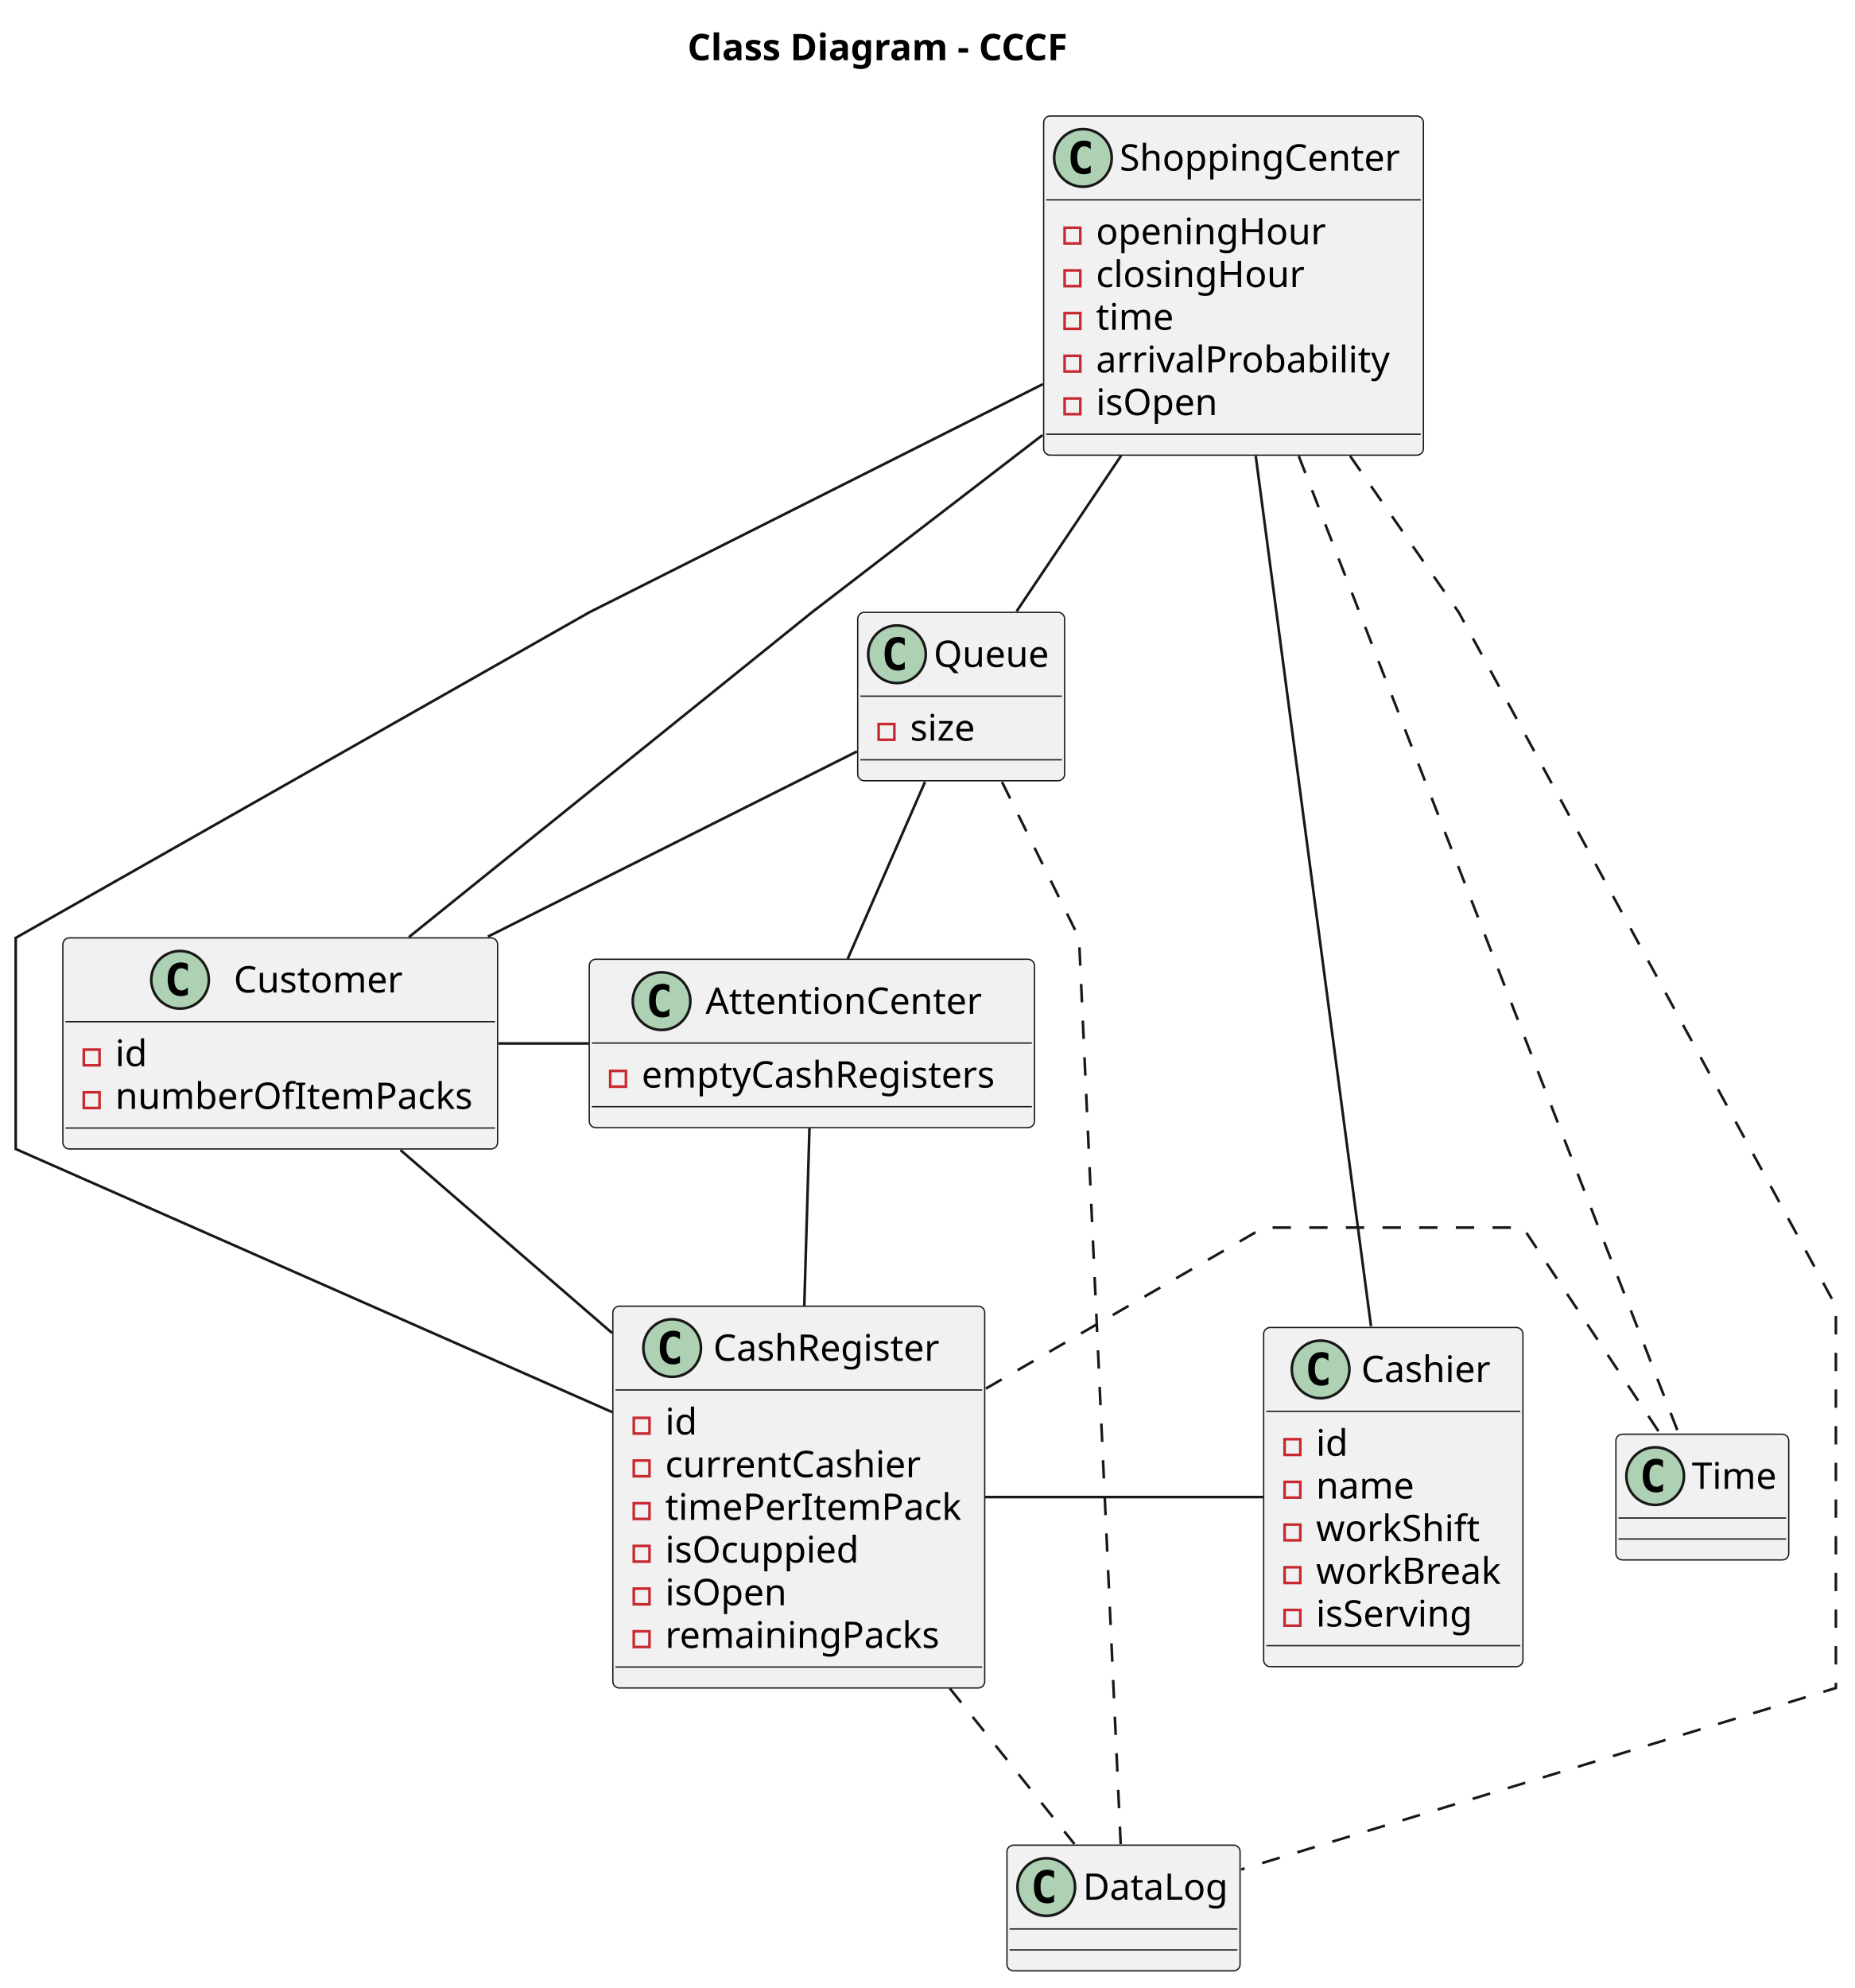
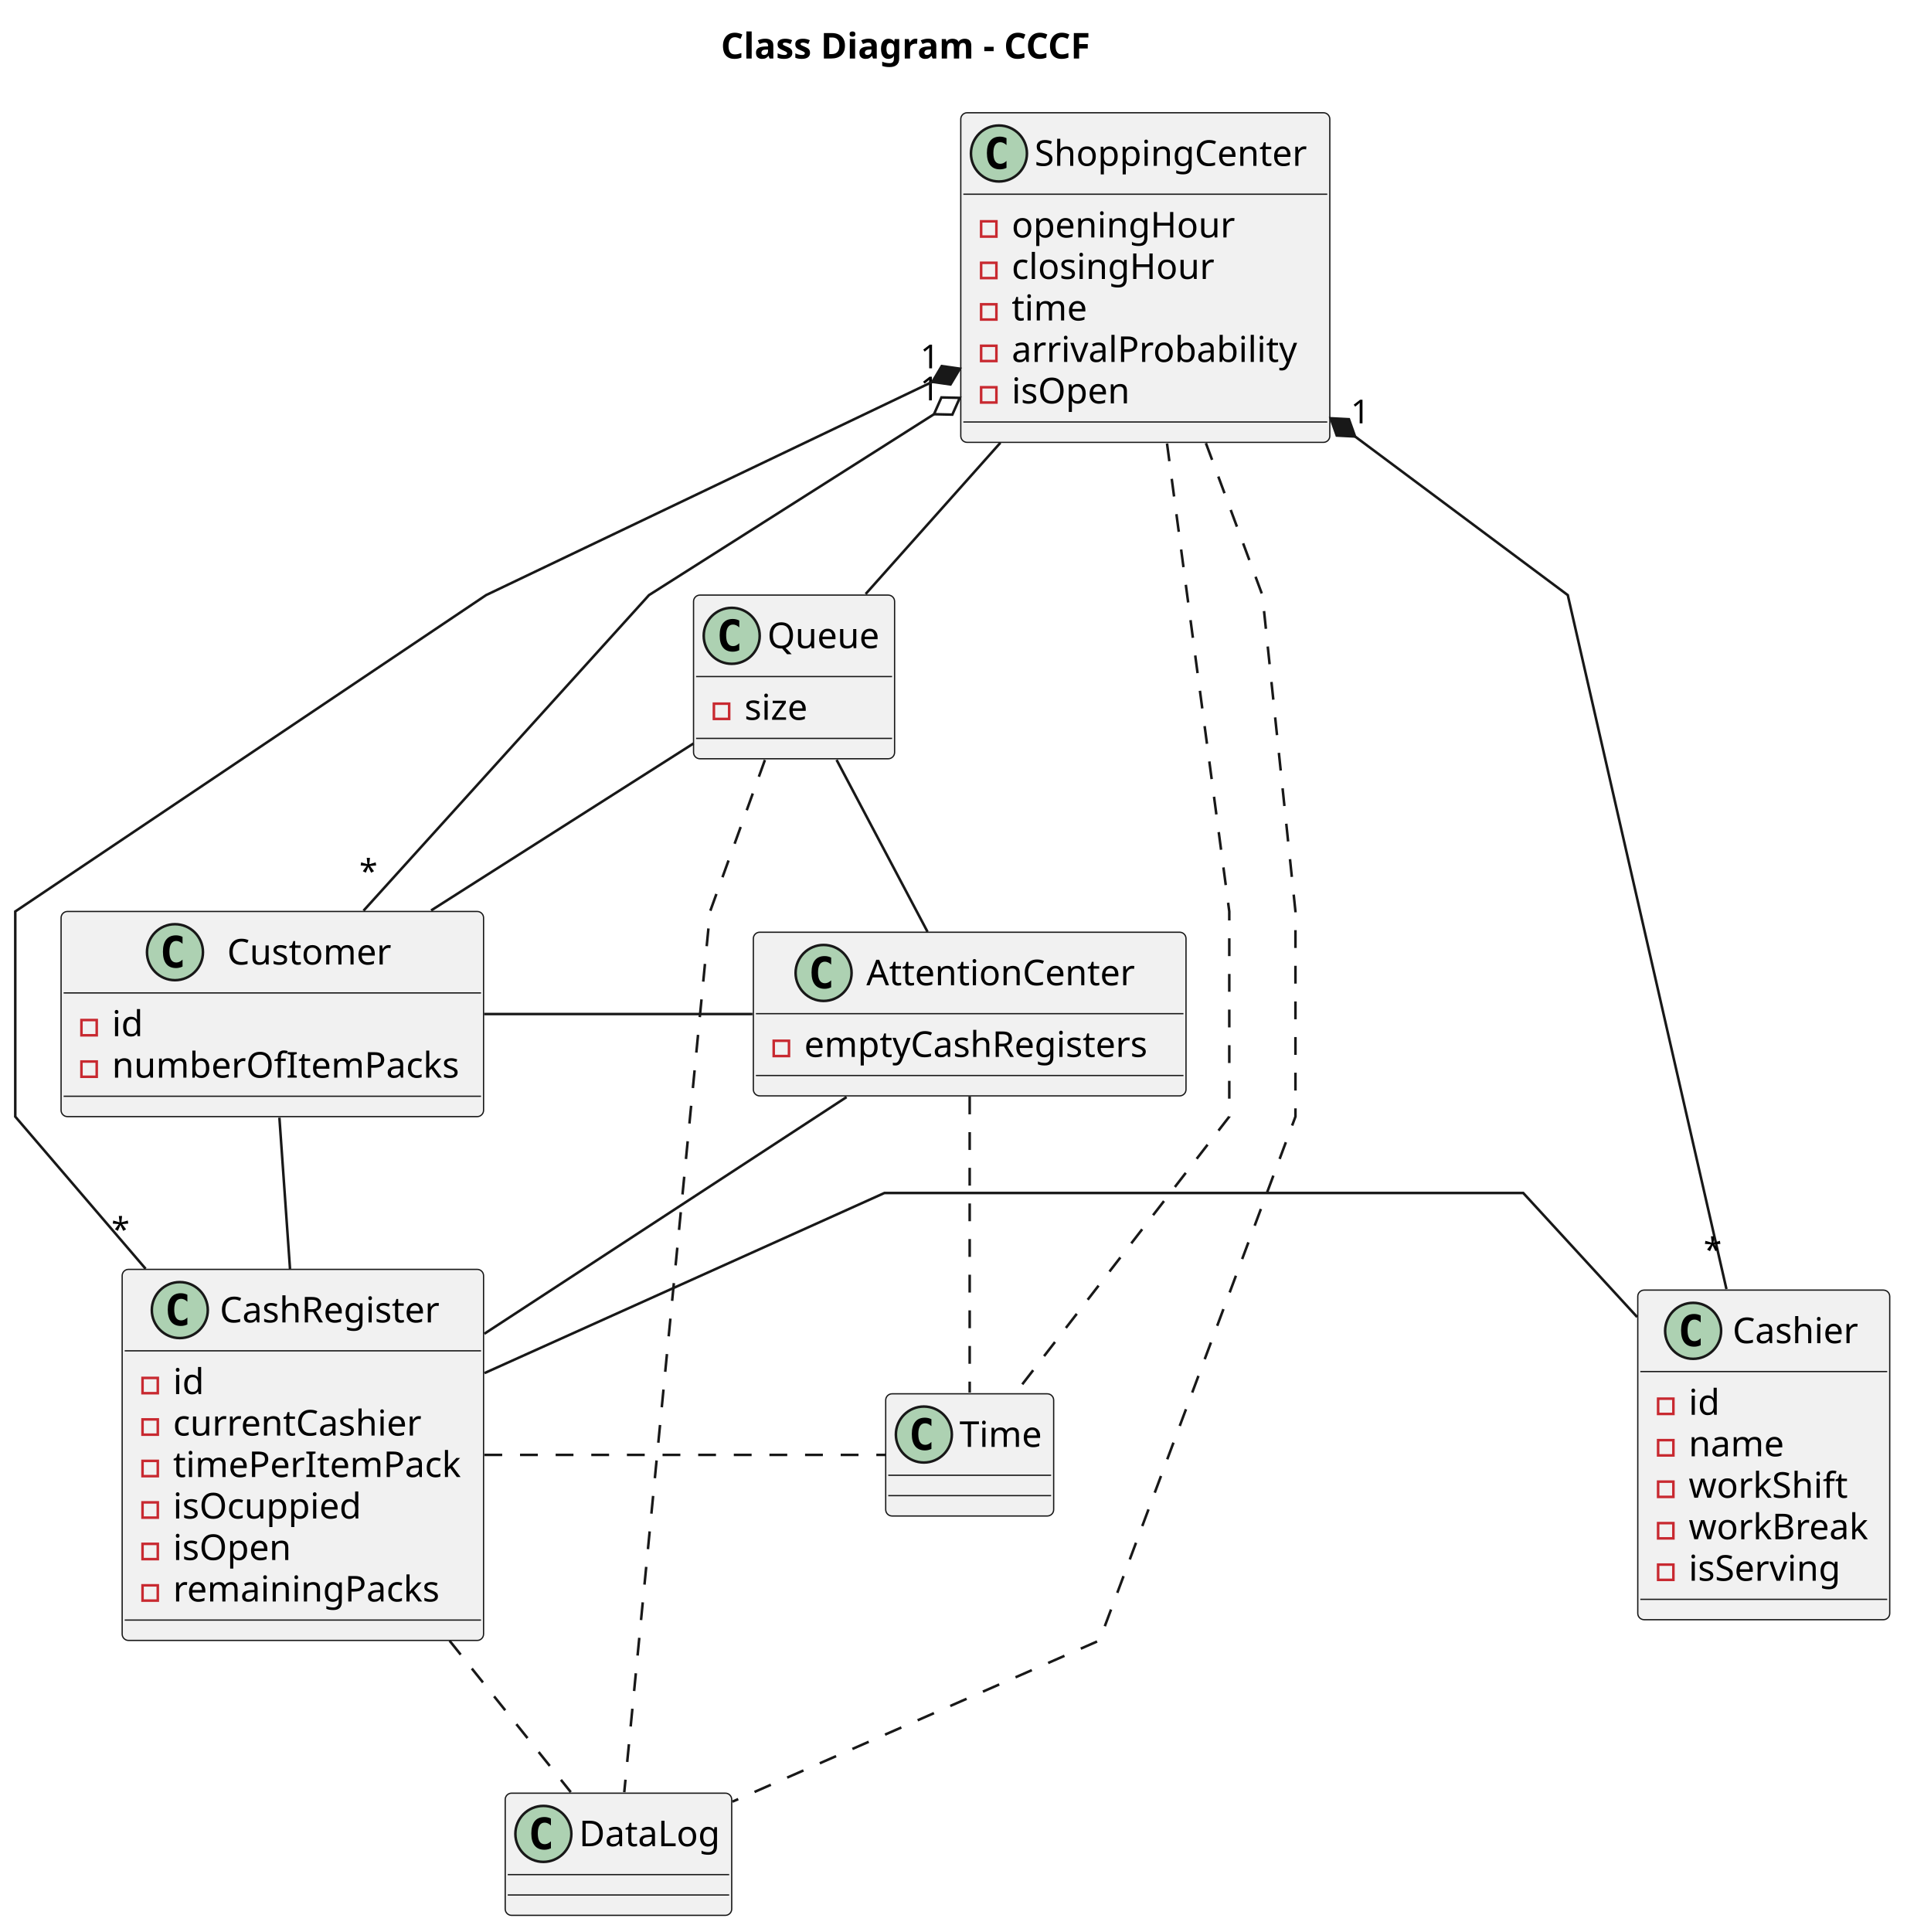
- <svg xmlns="http://www.w3.org/2000/svg" contentStyleType="text/css" height="759px" preserveAspectRatio="none" style="width:708px;height:759px;background:#FFFFFF;" version="1.1" viewBox="0 0 708 759" width="708px" zoomAndPan="magnify">
+ <svg xmlns="http://www.w3.org/2000/svg" contentStyleType="text/css" height="759px" preserveAspectRatio="none" style="width:749px;height:759px;background:#FFFFFF;" version="1.1" viewBox="0 0 749 759" width="749px" zoomAndPan="magnify">
  <defs />
  <g>
-     <text fill="#000000" font-family="sans-serif" font-size="14" font-weight="bold" lengthAdjust="spacing" textLength="169" x="262.5" y="22.995">Class Diagram - CCCF</text>
+     <text fill="#000000" font-family="sans-serif" font-size="14" font-weight="bold" lengthAdjust="spacing" textLength="169" x="283.25" y="22.995">Class Diagram - CCCF</text>
    <g id="elem_Time">
-       <rect codeLine="5" fill="#F1F1F1" height="48" id="Time" rx="2.5" ry="2.5" style="stroke:#181818;stroke-width:0.5;" width="66" x="617" y="547.567" />
-       <ellipse cx="632" cy="563.567" fill="#ADD1B2" rx="11" ry="11" style="stroke:#181818;stroke-width:1.0;" />
-       <path d="M634.969,569.207 Q634.391,569.504 633.75,569.645 Q633.109,569.801 632.406,569.801 Q629.906,569.801 628.578,568.161 Q627.266,566.504 627.266,563.379 Q627.266,560.254 628.578,558.598 Q629.906,556.942 632.406,556.942 Q633.109,556.942 633.75,557.098 Q634.406,557.254 634.969,557.551 L634.969,560.27 Q634.344,559.692 633.75,559.426 Q633.156,559.145 632.531,559.145 Q631.188,559.145 630.5,560.223 Q629.812,561.286 629.812,563.379 Q629.812,565.473 630.5,566.551 Q631.188,567.614 632.531,567.614 Q633.156,567.614 633.75,567.348 Q634.344,567.067 634.969,566.489 L634.969,569.207 Z " fill="#000000" />
-       <text fill="#000000" font-family="sans-serif" font-size="14" lengthAdjust="spacing" textLength="34" x="646" y="568.414">Time</text>
-       <line style="stroke:#181818;stroke-width:0.5;" x1="618" x2="682" y1="579.567" y2="579.567" />
-       <line style="stroke:#181818;stroke-width:0.5;" x1="618" x2="682" y1="587.567" y2="587.567" />
+       <rect codeLine="5" fill="#F1F1F1" height="48" id="Time" rx="2.5" ry="2.5" style="stroke:#181818;stroke-width:0.5;" width="66" x="348" y="547.567" />
+       <ellipse cx="363" cy="563.567" fill="#ADD1B2" rx="11" ry="11" style="stroke:#181818;stroke-width:1.0;" />
+       <path d="M365.969,569.207 Q365.391,569.504 364.75,569.645 Q364.109,569.801 363.406,569.801 Q360.906,569.801 359.578,568.161 Q358.266,566.504 358.266,563.379 Q358.266,560.254 359.578,558.598 Q360.906,556.942 363.406,556.942 Q364.109,556.942 364.75,557.098 Q365.406,557.254 365.969,557.551 L365.969,560.27 Q365.344,559.692 364.75,559.426 Q364.156,559.145 363.531,559.145 Q362.188,559.145 361.5,560.223 Q360.812,561.286 360.812,563.379 Q360.812,565.473 361.5,566.551 Q362.188,567.614 363.531,567.614 Q364.156,567.614 364.75,567.348 Q365.344,567.067 365.969,566.489 L365.969,569.207 Z " fill="#000000" />
+       <text fill="#000000" font-family="sans-serif" font-size="14" lengthAdjust="spacing" textLength="34" x="377" y="568.414">Time</text>
+       <line style="stroke:#181818;stroke-width:0.5;" x1="349" x2="413" y1="579.567" y2="579.567" />
+       <line style="stroke:#181818;stroke-width:0.5;" x1="349" x2="413" y1="587.567" y2="587.567" />
    </g>
    <g id="elem_ShoppingCenter">
-       <rect codeLine="9" fill="#F1F1F1" height="129.484" id="ShoppingCenter" rx="2.5" ry="2.5" style="stroke:#181818;stroke-width:0.5;" width="145" x="398.5" y="44.297" />
-       <ellipse cx="413.5" cy="60.297" fill="#ADD1B2" rx="11" ry="11" style="stroke:#181818;stroke-width:1.0;" />
-       <path d="M416.469,65.938 Q415.891,66.234 415.25,66.375 Q414.609,66.531 413.906,66.531 Q411.406,66.531 410.078,64.891 Q408.766,63.234 408.766,60.109 Q408.766,56.984 410.078,55.328 Q411.406,53.672 413.906,53.672 Q414.609,53.672 415.25,53.828 Q415.906,53.984 416.469,54.281 L416.469,57 Q415.844,56.422 415.25,56.156 Q414.656,55.875 414.031,55.875 Q412.688,55.875 412,56.953 Q411.312,58.016 411.312,60.109 Q411.312,62.203 412,63.281 Q412.688,64.344 414.031,64.344 Q414.656,64.344 415.25,64.078 Q415.844,63.797 416.469,63.219 L416.469,65.938 Z " fill="#000000" />
-       <text fill="#000000" font-family="sans-serif" font-size="14" lengthAdjust="spacing" textLength="113" x="427.5" y="65.144">ShoppingCenter</text>
-       <line style="stroke:#181818;stroke-width:0.5;" x1="399.5" x2="542.5" y1="76.297" y2="76.297" />
-       <rect fill="none" height="6" style="stroke:#C82930;stroke-width:1.0;" width="6" x="406.5" y="86.945" />
-       <text fill="#000000" font-family="sans-serif" font-size="14" lengthAdjust="spacing" textLength="90" x="418.5" y="93.292">openingHour</text>
-       <rect fill="none" height="6" style="stroke:#C82930;stroke-width:1.0;" width="6" x="406.5" y="103.242" />
-       <text fill="#000000" font-family="sans-serif" font-size="14" lengthAdjust="spacing" textLength="82" x="418.5" y="109.589">closingHour</text>
-       <rect fill="none" height="6" style="stroke:#C82930;stroke-width:1.0;" width="6" x="406.5" y="119.539" />
-       <text fill="#000000" font-family="sans-serif" font-size="14" lengthAdjust="spacing" textLength="30" x="418.5" y="125.886">time</text>
-       <rect fill="none" height="6" style="stroke:#C82930;stroke-width:1.0;" width="6" x="406.5" y="135.836" />
-       <text fill="#000000" font-family="sans-serif" font-size="14" lengthAdjust="spacing" textLength="109" x="418.5" y="142.183">arrivalProbability</text>
-       <rect fill="none" height="6" style="stroke:#C82930;stroke-width:1.0;" width="6" x="406.5" y="152.133" />
-       <text fill="#000000" font-family="sans-serif" font-size="14" lengthAdjust="spacing" textLength="49" x="418.5" y="158.48">isOpen</text>
-       <line style="stroke:#181818;stroke-width:0.5;" x1="399.5" x2="542.5" y1="165.781" y2="165.781" />
+       <rect codeLine="9" fill="#F1F1F1" height="129.484" id="ShoppingCenter" rx="2.5" ry="2.5" style="stroke:#181818;stroke-width:0.5;" width="145" x="377.5" y="44.297" />
+       <ellipse cx="392.5" cy="60.297" fill="#ADD1B2" rx="11" ry="11" style="stroke:#181818;stroke-width:1.0;" />
+       <path d="M395.469,65.938 Q394.891,66.234 394.25,66.375 Q393.609,66.531 392.906,66.531 Q390.406,66.531 389.078,64.891 Q387.766,63.234 387.766,60.109 Q387.766,56.984 389.078,55.328 Q390.406,53.672 392.906,53.672 Q393.609,53.672 394.25,53.828 Q394.906,53.984 395.469,54.281 L395.469,57 Q394.844,56.422 394.25,56.156 Q393.656,55.875 393.031,55.875 Q391.688,55.875 391,56.953 Q390.312,58.016 390.312,60.109 Q390.312,62.203 391,63.281 Q391.688,64.344 393.031,64.344 Q393.656,64.344 394.25,64.078 Q394.844,63.797 395.469,63.219 L395.469,65.938 Z " fill="#000000" />
+       <text fill="#000000" font-family="sans-serif" font-size="14" lengthAdjust="spacing" textLength="113" x="406.5" y="65.144">ShoppingCenter</text>
+       <line style="stroke:#181818;stroke-width:0.5;" x1="378.5" x2="521.5" y1="76.297" y2="76.297" />
+       <rect fill="none" height="6" style="stroke:#C82930;stroke-width:1.0;" width="6" x="385.5" y="86.945" />
+       <text fill="#000000" font-family="sans-serif" font-size="14" lengthAdjust="spacing" textLength="90" x="397.5" y="93.292">openingHour</text>
+       <rect fill="none" height="6" style="stroke:#C82930;stroke-width:1.0;" width="6" x="385.5" y="103.242" />
+       <text fill="#000000" font-family="sans-serif" font-size="14" lengthAdjust="spacing" textLength="82" x="397.5" y="109.589">closingHour</text>
+       <rect fill="none" height="6" style="stroke:#C82930;stroke-width:1.0;" width="6" x="385.5" y="119.539" />
+       <text fill="#000000" font-family="sans-serif" font-size="14" lengthAdjust="spacing" textLength="30" x="397.5" y="125.886">time</text>
+       <rect fill="none" height="6" style="stroke:#C82930;stroke-width:1.0;" width="6" x="385.5" y="135.836" />
+       <text fill="#000000" font-family="sans-serif" font-size="14" lengthAdjust="spacing" textLength="109" x="397.5" y="142.183">arrivalProbability</text>
+       <rect fill="none" height="6" style="stroke:#C82930;stroke-width:1.0;" width="6" x="385.5" y="152.133" />
+       <text fill="#000000" font-family="sans-serif" font-size="14" lengthAdjust="spacing" textLength="49" x="397.5" y="158.48">isOpen</text>
+       <line style="stroke:#181818;stroke-width:0.5;" x1="378.5" x2="521.5" y1="165.781" y2="165.781" />
    </g>
    <g id="elem_AttentionCenter">
-       <rect codeLine="17" fill="#F1F1F1" height="64.297" id="AttentionCenter" rx="2.5" ry="2.5" style="stroke:#181818;stroke-width:0.5;" width="170" x="225" y="366.227" />
-       <ellipse cx="252.6" cy="382.227" fill="#ADD1B2" rx="11" ry="11" style="stroke:#181818;stroke-width:1.0;" />
-       <path d="M255.569,387.868 Q254.991,388.164 254.35,388.305 Q253.709,388.461 253.006,388.461 Q250.506,388.461 249.178,386.821 Q247.866,385.164 247.866,382.039 Q247.866,378.914 249.178,377.258 Q250.506,375.602 253.006,375.602 Q253.709,375.602 254.35,375.758 Q255.006,375.914 255.569,376.211 L255.569,378.93 Q254.944,378.352 254.35,378.086 Q253.756,377.805 253.131,377.805 Q251.787,377.805 251.1,378.883 Q250.412,379.946 250.412,382.039 Q250.412,384.133 251.1,385.211 Q251.787,386.274 253.131,386.274 Q253.756,386.274 254.35,386.008 Q254.944,385.727 255.569,385.149 L255.569,387.868 Z " fill="#000000" />
-       <text fill="#000000" font-family="sans-serif" font-size="14" lengthAdjust="spacing" textLength="110" x="269.4" y="387.074">AttentionCenter</text>
-       <line style="stroke:#181818;stroke-width:0.5;" x1="226" x2="394" y1="398.227" y2="398.227" />
-       <rect fill="none" height="6" style="stroke:#C82930;stroke-width:1.0;" width="6" x="233" y="408.875" />
-       <text fill="#000000" font-family="sans-serif" font-size="14" lengthAdjust="spacing" textLength="144" x="245" y="415.222">emptyCashRegisters</text>
-       <line style="stroke:#181818;stroke-width:0.5;" x1="226" x2="394" y1="422.524" y2="422.524" />
+       <rect codeLine="17" fill="#F1F1F1" height="64.297" id="AttentionCenter" rx="2.5" ry="2.5" style="stroke:#181818;stroke-width:0.5;" width="170" x="296" y="366.227" />
+       <ellipse cx="323.6" cy="382.227" fill="#ADD1B2" rx="11" ry="11" style="stroke:#181818;stroke-width:1.0;" />
+       <path d="M326.569,387.868 Q325.991,388.164 325.35,388.305 Q324.709,388.461 324.006,388.461 Q321.506,388.461 320.178,386.821 Q318.866,385.164 318.866,382.039 Q318.866,378.914 320.178,377.258 Q321.506,375.602 324.006,375.602 Q324.709,375.602 325.35,375.758 Q326.006,375.914 326.569,376.211 L326.569,378.93 Q325.944,378.352 325.35,378.086 Q324.756,377.805 324.131,377.805 Q322.788,377.805 322.1,378.883 Q321.413,379.946 321.413,382.039 Q321.413,384.133 322.1,385.211 Q322.788,386.274 324.131,386.274 Q324.756,386.274 325.35,386.008 Q325.944,385.727 326.569,385.149 L326.569,387.868 Z " fill="#000000" />
+       <text fill="#000000" font-family="sans-serif" font-size="14" lengthAdjust="spacing" textLength="110" x="340.4" y="387.074">AttentionCenter</text>
+       <line style="stroke:#181818;stroke-width:0.5;" x1="297" x2="465" y1="398.227" y2="398.227" />
+       <rect fill="none" height="6" style="stroke:#C82930;stroke-width:1.0;" width="6" x="304" y="408.875" />
+       <text fill="#000000" font-family="sans-serif" font-size="14" lengthAdjust="spacing" textLength="144" x="316" y="415.222">emptyCashRegisters</text>
+       <line style="stroke:#181818;stroke-width:0.5;" x1="297" x2="465" y1="422.524" y2="422.524" />
    </g>
    <g id="elem_CashRegister">
-       <rect codeLine="21" fill="#F1F1F1" height="145.781" id="CashRegister" rx="2.5" ry="2.5" style="stroke:#181818;stroke-width:0.5;" width="142" x="234" y="498.677" />
-       <ellipse cx="256.65" cy="514.677" fill="#ADD1B2" rx="11" ry="11" style="stroke:#181818;stroke-width:1.0;" />
-       <path d="M259.619,520.317 Q259.041,520.614 258.4,520.755 Q257.759,520.911 257.056,520.911 Q254.556,520.911 253.228,519.271 Q251.916,517.614 251.916,514.489 Q251.916,511.364 253.228,509.708 Q254.556,508.052 257.056,508.052 Q257.759,508.052 258.4,508.208 Q259.056,508.364 259.619,508.661 L259.619,511.38 Q258.994,510.802 258.4,510.536 Q257.806,510.255 257.181,510.255 Q255.838,510.255 255.15,511.333 Q254.463,512.396 254.463,514.489 Q254.463,516.583 255.15,517.661 Q255.838,518.724 257.181,518.724 Q257.806,518.724 258.4,518.458 Q258.994,518.177 259.619,517.599 L259.619,520.317 Z " fill="#000000" />
-       <text fill="#000000" font-family="sans-serif" font-size="14" lengthAdjust="spacing" textLength="93" x="272.35" y="519.524">CashRegister</text>
-       <line style="stroke:#181818;stroke-width:0.5;" x1="235" x2="375" y1="530.677" y2="530.677" />
-       <rect fill="none" height="6" style="stroke:#C82930;stroke-width:1.0;" width="6" x="242" y="541.325" />
-       <text fill="#000000" font-family="sans-serif" font-size="14" lengthAdjust="spacing" textLength="12" x="254" y="547.672">id</text>
-       <rect fill="none" height="6" style="stroke:#C82930;stroke-width:1.0;" width="6" x="242" y="557.622" />
-       <text fill="#000000" font-family="sans-serif" font-size="14" lengthAdjust="spacing" textLength="102" x="254" y="563.969">currentCashier</text>
-       <rect fill="none" height="6" style="stroke:#C82930;stroke-width:1.0;" width="6" x="242" y="573.919" />
-       <text fill="#000000" font-family="sans-serif" font-size="14" lengthAdjust="spacing" textLength="116" x="254" y="580.266">timePerItemPack</text>
-       <rect fill="none" height="6" style="stroke:#C82930;stroke-width:1.0;" width="6" x="242" y="590.216" />
-       <text fill="#000000" font-family="sans-serif" font-size="14" lengthAdjust="spacing" textLength="78" x="254" y="596.563">isOcuppied</text>
-       <rect fill="none" height="6" style="stroke:#C82930;stroke-width:1.0;" width="6" x="242" y="606.513" />
-       <text fill="#000000" font-family="sans-serif" font-size="14" lengthAdjust="spacing" textLength="49" x="254" y="612.86">isOpen</text>
-       <rect fill="none" height="6" style="stroke:#C82930;stroke-width:1.0;" width="6" x="242" y="622.81" />
-       <text fill="#000000" font-family="sans-serif" font-size="14" lengthAdjust="spacing" textLength="109" x="254" y="629.156">remainingPacks</text>
-       <line style="stroke:#181818;stroke-width:0.5;" x1="235" x2="375" y1="636.458" y2="636.458" />
+       <rect codeLine="21" fill="#F1F1F1" height="145.781" id="CashRegister" rx="2.5" ry="2.5" style="stroke:#181818;stroke-width:0.5;" width="142" x="48" y="498.677" />
+       <ellipse cx="70.65" cy="514.677" fill="#ADD1B2" rx="11" ry="11" style="stroke:#181818;stroke-width:1.0;" />
+       <path d="M73.619,520.317 Q73.041,520.614 72.4,520.755 Q71.759,520.911 71.056,520.911 Q68.556,520.911 67.228,519.271 Q65.916,517.614 65.916,514.489 Q65.916,511.364 67.228,509.708 Q68.556,508.052 71.056,508.052 Q71.759,508.052 72.4,508.208 Q73.056,508.364 73.619,508.661 L73.619,511.38 Q72.994,510.802 72.4,510.536 Q71.806,510.255 71.181,510.255 Q69.838,510.255 69.15,511.333 Q68.463,512.396 68.463,514.489 Q68.463,516.583 69.15,517.661 Q69.838,518.724 71.181,518.724 Q71.806,518.724 72.4,518.458 Q72.994,518.177 73.619,517.599 L73.619,520.317 Z " fill="#000000" />
+       <text fill="#000000" font-family="sans-serif" font-size="14" lengthAdjust="spacing" textLength="93" x="86.35" y="519.524">CashRegister</text>
+       <line style="stroke:#181818;stroke-width:0.5;" x1="49" x2="189" y1="530.677" y2="530.677" />
+       <rect fill="none" height="6" style="stroke:#C82930;stroke-width:1.0;" width="6" x="56" y="541.325" />
+       <text fill="#000000" font-family="sans-serif" font-size="14" lengthAdjust="spacing" textLength="12" x="68" y="547.672">id</text>
+       <rect fill="none" height="6" style="stroke:#C82930;stroke-width:1.0;" width="6" x="56" y="557.622" />
+       <text fill="#000000" font-family="sans-serif" font-size="14" lengthAdjust="spacing" textLength="102" x="68" y="563.969">currentCashier</text>
+       <rect fill="none" height="6" style="stroke:#C82930;stroke-width:1.0;" width="6" x="56" y="573.919" />
+       <text fill="#000000" font-family="sans-serif" font-size="14" lengthAdjust="spacing" textLength="116" x="68" y="580.266">timePerItemPack</text>
+       <rect fill="none" height="6" style="stroke:#C82930;stroke-width:1.0;" width="6" x="56" y="590.216" />
+       <text fill="#000000" font-family="sans-serif" font-size="14" lengthAdjust="spacing" textLength="78" x="68" y="596.563">isOcuppied</text>
+       <rect fill="none" height="6" style="stroke:#C82930;stroke-width:1.0;" width="6" x="56" y="606.513" />
+       <text fill="#000000" font-family="sans-serif" font-size="14" lengthAdjust="spacing" textLength="49" x="68" y="612.86">isOpen</text>
+       <rect fill="none" height="6" style="stroke:#C82930;stroke-width:1.0;" width="6" x="56" y="622.81" />
+       <text fill="#000000" font-family="sans-serif" font-size="14" lengthAdjust="spacing" textLength="109" x="68" y="629.156">remainingPacks</text>
+       <line style="stroke:#181818;stroke-width:0.5;" x1="49" x2="189" y1="636.458" y2="636.458" />
    </g>
    <g id="elem_Customer">
      <rect codeLine="30" fill="#F1F1F1" height="80.594" id="Customer" rx="2.5" ry="2.5" style="stroke:#181818;stroke-width:0.5;" width="166" x="24" y="358.077" />
      <ellipse cx="68.75" cy="374.077" fill="#ADD1B2" rx="11" ry="11" style="stroke:#181818;stroke-width:1.0;" />
      <path d="M71.719,379.717 Q71.141,380.014 70.5,380.155 Q69.859,380.311 69.156,380.311 Q66.656,380.311 65.328,378.671 Q64.016,377.014 64.016,373.889 Q64.016,370.764 65.328,369.108 Q66.656,367.452 69.156,367.452 Q69.859,367.452 70.5,367.608 Q71.156,367.764 71.719,368.061 L71.719,370.78 Q71.094,370.202 70.5,369.936 Q69.906,369.655 69.281,369.655 Q67.938,369.655 67.25,370.733 Q66.562,371.796 66.562,373.889 Q66.562,375.983 67.25,377.061 Q67.938,378.124 69.281,378.124 Q69.906,378.124 70.5,377.858 Q71.094,377.577 71.719,376.999 L71.719,379.717 Z " fill="#000000" />
      <text fill="#000000" font-family="sans-serif" font-size="14" lengthAdjust="spacing" textLength="68" x="89.25" y="378.924">Customer</text>
      <line style="stroke:#181818;stroke-width:0.5;" x1="25" x2="189" y1="390.077" y2="390.077" />
      <rect fill="none" height="6" style="stroke:#C82930;stroke-width:1.0;" width="6" x="32" y="400.725" />
      <text fill="#000000" font-family="sans-serif" font-size="14" lengthAdjust="spacing" textLength="12" x="44" y="407.072">id</text>
      <rect fill="none" height="6" style="stroke:#C82930;stroke-width:1.0;" width="6" x="32" y="417.022" />
      <text fill="#000000" font-family="sans-serif" font-size="14" lengthAdjust="spacing" textLength="140" x="44" y="423.369">numberOfItemPacks</text>
      <line style="stroke:#181818;stroke-width:0.5;" x1="25" x2="189" y1="430.671" y2="430.671" />
    </g>
    <g id="elem_Queue">
-       <rect codeLine="35" fill="#F1F1F1" height="64.297" id="Queue" rx="2.5" ry="2.5" style="stroke:#181818;stroke-width:0.5;" width="79" x="327.5" y="233.787" />
-       <ellipse cx="342.5" cy="249.787" fill="#ADD1B2" rx="11" ry="11" style="stroke:#181818;stroke-width:1.0;" />
-       <path d="M345.469,255.428 Q344.891,255.724 344.25,255.865 Q343.609,256.021 342.906,256.021 Q340.406,256.021 339.078,254.381 Q337.766,252.724 337.766,249.599 Q337.766,246.474 339.078,244.818 Q340.406,243.162 342.906,243.162 Q343.609,243.162 344.25,243.318 Q344.906,243.474 345.469,243.771 L345.469,246.49 Q344.844,245.912 344.25,245.646 Q343.656,245.365 343.031,245.365 Q341.688,245.365 341,246.443 Q340.312,247.506 340.312,249.599 Q340.312,251.693 341,252.771 Q341.688,253.834 343.031,253.834 Q343.656,253.834 344.25,253.568 Q344.844,253.287 345.469,252.709 L345.469,255.428 Z " fill="#000000" />
-       <text fill="#000000" font-family="sans-serif" font-size="14" lengthAdjust="spacing" textLength="47" x="356.5" y="254.634">Queue</text>
-       <line style="stroke:#181818;stroke-width:0.5;" x1="328.5" x2="405.5" y1="265.787" y2="265.787" />
-       <rect fill="none" height="6" style="stroke:#C82930;stroke-width:1.0;" width="6" x="335.5" y="276.435" />
-       <text fill="#000000" font-family="sans-serif" font-size="14" lengthAdjust="spacing" textLength="28" x="347.5" y="282.782">size</text>
-       <line style="stroke:#181818;stroke-width:0.5;" x1="328.5" x2="405.5" y1="290.084" y2="290.084" />
+       <rect codeLine="35" fill="#F1F1F1" height="64.297" id="Queue" rx="2.5" ry="2.5" style="stroke:#181818;stroke-width:0.5;" width="79" x="272.5" y="233.787" />
+       <ellipse cx="287.5" cy="249.787" fill="#ADD1B2" rx="11" ry="11" style="stroke:#181818;stroke-width:1.0;" />
+       <path d="M290.469,255.428 Q289.891,255.724 289.25,255.865 Q288.609,256.021 287.906,256.021 Q285.406,256.021 284.078,254.381 Q282.766,252.724 282.766,249.599 Q282.766,246.474 284.078,244.818 Q285.406,243.162 287.906,243.162 Q288.609,243.162 289.25,243.318 Q289.906,243.474 290.469,243.771 L290.469,246.49 Q289.844,245.912 289.25,245.646 Q288.656,245.365 288.031,245.365 Q286.688,245.365 286,246.443 Q285.312,247.506 285.312,249.599 Q285.312,251.693 286,252.771 Q286.688,253.834 288.031,253.834 Q288.656,253.834 289.25,253.568 Q289.844,253.287 290.469,252.709 L290.469,255.428 Z " fill="#000000" />
+       <text fill="#000000" font-family="sans-serif" font-size="14" lengthAdjust="spacing" textLength="47" x="301.5" y="254.634">Queue</text>
+       <line style="stroke:#181818;stroke-width:0.5;" x1="273.5" x2="350.5" y1="265.787" y2="265.787" />
+       <rect fill="none" height="6" style="stroke:#C82930;stroke-width:1.0;" width="6" x="280.5" y="276.435" />
+       <text fill="#000000" font-family="sans-serif" font-size="14" lengthAdjust="spacing" textLength="28" x="292.5" y="282.782">size</text>
+       <line style="stroke:#181818;stroke-width:0.5;" x1="273.5" x2="350.5" y1="290.084" y2="290.084" />
    </g>
    <g id="elem_Cashier">
-       <rect codeLine="39" fill="#F1F1F1" height="129.484" id="Cashier" rx="2.5" ry="2.5" style="stroke:#181818;stroke-width:0.5;" width="99" x="482.5" y="506.827" />
-       <ellipse cx="504.25" cy="522.827" fill="#ADD1B2" rx="11" ry="11" style="stroke:#181818;stroke-width:1.0;" />
-       <path d="M507.219,528.467 Q506.641,528.764 506,528.905 Q505.359,529.061 504.656,529.061 Q502.156,529.061 500.828,527.421 Q499.516,525.764 499.516,522.639 Q499.516,519.514 500.828,517.858 Q502.156,516.202 504.656,516.202 Q505.359,516.202 506,516.358 Q506.656,516.514 507.219,516.811 L507.219,519.53 Q506.594,518.952 506,518.686 Q505.406,518.405 504.781,518.405 Q503.438,518.405 502.75,519.483 Q502.062,520.546 502.062,522.639 Q502.062,524.733 502.75,525.811 Q503.438,526.874 504.781,526.874 Q505.406,526.874 506,526.608 Q506.594,526.327 507.219,525.749 L507.219,528.467 Z " fill="#000000" />
-       <text fill="#000000" font-family="sans-serif" font-size="14" lengthAdjust="spacing" textLength="52" x="519.75" y="527.674">Cashier</text>
-       <line style="stroke:#181818;stroke-width:0.5;" x1="483.5" x2="580.5" y1="538.827" y2="538.827" />
-       <rect fill="none" height="6" style="stroke:#C82930;stroke-width:1.0;" width="6" x="490.5" y="549.475" />
-       <text fill="#000000" font-family="sans-serif" font-size="14" lengthAdjust="spacing" textLength="12" x="502.5" y="555.822">id</text>
-       <rect fill="none" height="6" style="stroke:#C82930;stroke-width:1.0;" width="6" x="490.5" y="565.772" />
-       <text fill="#000000" font-family="sans-serif" font-size="14" lengthAdjust="spacing" textLength="39" x="502.5" y="572.119">name</text>
-       <rect fill="none" height="6" style="stroke:#C82930;stroke-width:1.0;" width="6" x="490.5" y="582.069" />
-       <text fill="#000000" font-family="sans-serif" font-size="14" lengthAdjust="spacing" textLength="63" x="502.5" y="588.416">workShift</text>
-       <rect fill="none" height="6" style="stroke:#C82930;stroke-width:1.0;" width="6" x="490.5" y="598.366" />
-       <text fill="#000000" font-family="sans-serif" font-size="14" lengthAdjust="spacing" textLength="73" x="502.5" y="604.713">workBreak</text>
-       <rect fill="none" height="6" style="stroke:#C82930;stroke-width:1.0;" width="6" x="490.5" y="614.663" />
-       <text fill="#000000" font-family="sans-serif" font-size="14" lengthAdjust="spacing" textLength="62" x="502.5" y="621.01">isServing</text>
-       <line style="stroke:#181818;stroke-width:0.5;" x1="483.5" x2="580.5" y1="628.311" y2="628.311" />
+       <rect codeLine="39" fill="#F1F1F1" height="129.484" id="Cashier" rx="2.5" ry="2.5" style="stroke:#181818;stroke-width:0.5;" width="99" x="643.5" y="506.827" />
+       <ellipse cx="665.25" cy="522.827" fill="#ADD1B2" rx="11" ry="11" style="stroke:#181818;stroke-width:1.0;" />
+       <path d="M668.219,528.467 Q667.641,528.764 667,528.905 Q666.359,529.061 665.656,529.061 Q663.156,529.061 661.828,527.421 Q660.516,525.764 660.516,522.639 Q660.516,519.514 661.828,517.858 Q663.156,516.202 665.656,516.202 Q666.359,516.202 667,516.358 Q667.656,516.514 668.219,516.811 L668.219,519.53 Q667.594,518.952 667,518.686 Q666.406,518.405 665.781,518.405 Q664.438,518.405 663.75,519.483 Q663.062,520.546 663.062,522.639 Q663.062,524.733 663.75,525.811 Q664.438,526.874 665.781,526.874 Q666.406,526.874 667,526.608 Q667.594,526.327 668.219,525.749 L668.219,528.467 Z " fill="#000000" />
+       <text fill="#000000" font-family="sans-serif" font-size="14" lengthAdjust="spacing" textLength="52" x="680.75" y="527.674">Cashier</text>
+       <line style="stroke:#181818;stroke-width:0.5;" x1="644.5" x2="741.5" y1="538.827" y2="538.827" />
+       <rect fill="none" height="6" style="stroke:#C82930;stroke-width:1.0;" width="6" x="651.5" y="549.475" />
+       <text fill="#000000" font-family="sans-serif" font-size="14" lengthAdjust="spacing" textLength="12" x="663.5" y="555.822">id</text>
+       <rect fill="none" height="6" style="stroke:#C82930;stroke-width:1.0;" width="6" x="651.5" y="565.772" />
+       <text fill="#000000" font-family="sans-serif" font-size="14" lengthAdjust="spacing" textLength="39" x="663.5" y="572.119">name</text>
+       <rect fill="none" height="6" style="stroke:#C82930;stroke-width:1.0;" width="6" x="651.5" y="582.069" />
+       <text fill="#000000" font-family="sans-serif" font-size="14" lengthAdjust="spacing" textLength="63" x="663.5" y="588.416">workShift</text>
+       <rect fill="none" height="6" style="stroke:#C82930;stroke-width:1.0;" width="6" x="651.5" y="598.366" />
+       <text fill="#000000" font-family="sans-serif" font-size="14" lengthAdjust="spacing" textLength="73" x="663.5" y="604.713">workBreak</text>
+       <rect fill="none" height="6" style="stroke:#C82930;stroke-width:1.0;" width="6" x="651.5" y="614.663" />
+       <text fill="#000000" font-family="sans-serif" font-size="14" lengthAdjust="spacing" textLength="62" x="663.5" y="621.01">isServing</text>
+       <line style="stroke:#181818;stroke-width:0.5;" x1="644.5" x2="741.5" y1="628.311" y2="628.311" />
    </g>
    <g id="elem_DataLog">
-       <rect codeLine="47" fill="#F1F1F1" height="48" id="DataLog" rx="2.5" ry="2.5" style="stroke:#181818;stroke-width:0.5;" width="89" x="384.5" y="704.457" />
-       <ellipse cx="399.5" cy="720.457" fill="#ADD1B2" rx="11" ry="11" style="stroke:#181818;stroke-width:1.0;" />
-       <path d="M402.469,726.097 Q401.891,726.394 401.25,726.535 Q400.609,726.691 399.906,726.691 Q397.406,726.691 396.078,725.051 Q394.766,723.394 394.766,720.269 Q394.766,717.144 396.078,715.488 Q397.406,713.832 399.906,713.832 Q400.609,713.832 401.25,713.988 Q401.906,714.144 402.469,714.441 L402.469,717.16 Q401.844,716.582 401.25,716.316 Q400.656,716.035 400.031,716.035 Q398.688,716.035 398,717.113 Q397.312,718.176 397.312,720.269 Q397.312,722.363 398,723.441 Q398.688,724.504 400.031,724.504 Q400.656,724.504 401.25,724.238 Q401.844,723.957 402.469,723.379 L402.469,726.097 Z " fill="#000000" />
-       <text fill="#000000" font-family="sans-serif" font-size="14" lengthAdjust="spacing" textLength="57" x="413.5" y="725.304">DataLog</text>
-       <line style="stroke:#181818;stroke-width:0.5;" x1="385.5" x2="472.5" y1="736.457" y2="736.457" />
-       <line style="stroke:#181818;stroke-width:0.5;" x1="385.5" x2="472.5" y1="744.457" y2="744.457" />
+       <rect codeLine="47" fill="#F1F1F1" height="48" id="DataLog" rx="2.5" ry="2.5" style="stroke:#181818;stroke-width:0.5;" width="89" x="198.5" y="704.457" />
+       <ellipse cx="213.5" cy="720.457" fill="#ADD1B2" rx="11" ry="11" style="stroke:#181818;stroke-width:1.0;" />
+       <path d="M216.469,726.097 Q215.891,726.394 215.25,726.535 Q214.609,726.691 213.906,726.691 Q211.406,726.691 210.078,725.051 Q208.766,723.394 208.766,720.269 Q208.766,717.144 210.078,715.488 Q211.406,713.832 213.906,713.832 Q214.609,713.832 215.25,713.988 Q215.906,714.144 216.469,714.441 L216.469,717.16 Q215.844,716.582 215.25,716.316 Q214.656,716.035 214.031,716.035 Q212.688,716.035 212,717.113 Q211.312,718.176 211.312,720.269 Q211.312,722.363 212,723.441 Q212.688,724.504 214.031,724.504 Q214.656,724.504 215.25,724.238 Q215.844,723.957 216.469,723.379 L216.469,726.097 Z " fill="#000000" />
+       <text fill="#000000" font-family="sans-serif" font-size="14" lengthAdjust="spacing" textLength="57" x="227.5" y="725.304">DataLog</text>
+       <line style="stroke:#181818;stroke-width:0.5;" x1="199.5" x2="286.5" y1="736.457" y2="736.457" />
+       <line style="stroke:#181818;stroke-width:0.5;" x1="199.5" x2="286.5" y1="744.457" y2="744.457" />
    </g>
    <g id="link_ShoppingCenter_Queue">
-       <path codeLine="52" d="M428.1,173.937 C414.33,194.437 399.69,216.247 388.19,233.367 " fill="none" id="ShoppingCenter-Queue" style="stroke:#181818;stroke-width:1.0;" />
+       <path codeLine="52" d="M393.07,173.937 C374.81,194.437 355.38,216.247 340.12,233.367 " fill="none" id="ShoppingCenter-Queue" style="stroke:#181818;stroke-width:1.0;" />
    </g>
    <g id="link_ShoppingCenter_Customer">
-       <path codeLine="53" d="M398.04,166.117 C355.44,198.857 310,233.787 310,233.787 C310,233.787 216.22,309.357 156.14,357.777 " fill="none" id="ShoppingCenter-Customer" style="stroke:#181818;stroke-width:1.0;" />
+       <path codeLine="53" d="M366.978,162.727 C311.588,197.877 255,233.787 255,233.787 C255,233.787 186.63,309.357 142.83,357.777 " fill="none" id="ShoppingCenter-backto-Customer" style="stroke:#181818;stroke-width:1.0;" />
+       <polygon fill="none" points="377.11,156.297,369.901,156.134,366.978,162.727,374.187,162.889,377.11,156.297" style="stroke:#181818;stroke-width:1.0;" />
+       <text fill="#000000" font-family="sans-serif" font-size="13" lengthAdjust="spacing" textLength="8" x="361.541" y="157.284">1</text>
+       <text fill="#000000" font-family="sans-serif" font-size="13" lengthAdjust="spacing" textLength="7" x="141.185" y="346.889">*</text>
    </g>
    <g id="link_ShoppingCenter_Cashier">
-       <path codeLine="54" d="M479.48,174.077 C491.1,261.817 511.86,418.497 523.49,506.337 " fill="none" id="ShoppingCenter-Cashier" style="stroke:#181818;stroke-width:1.0;" />
+       <path codeLine="54" d="M532.431,171.489 C577.031,204.739 616,233.787 616,233.787 C616,233.787 655.99,408.717 678.34,506.427 " fill="none" id="ShoppingCenter-backto-Cashier" style="stroke:#181818;stroke-width:1.0;" />
+       <polygon fill="#181818" points="522.81,164.317,525.23,171.11,532.431,171.489,530.011,164.696,522.81,164.317" style="stroke:#181818;stroke-width:1.0;" />
+       <text fill="#000000" font-family="sans-serif" font-size="13" lengthAdjust="spacing" textLength="8" x="530.731" y="166.318">1</text>
+       <text fill="#000000" font-family="sans-serif" font-size="13" lengthAdjust="spacing" textLength="7" x="669.354" y="495.556">*</text>
    </g>
    <g id="link_ShoppingCenter_CashRegister">
-       <path codeLine="55" d="M398.19,146.667 C325.65,183.157 225,233.787 225,233.787 C225,233.787 6,358.077 6,358.077 C6,358.077 6,438.677 6,438.677 C6,438.677 145.32,500.137 233.76,539.147 " fill="none" id="ShoppingCenter-CashRegister" style="stroke:#181818;stroke-width:1.0;" />
+       <path codeLine="55" d="M366.332,150.01 C289.733,186.61 191,233.787 191,233.787 C191,233.787 6,358.077 6,358.077 C6,358.077 6,438.677 6,438.677 C6,438.677 30.83,467.657 57.21,498.447 " fill="none" id="ShoppingCenter-backto-CashRegister" style="stroke:#181818;stroke-width:1.0;" />
+       <polygon fill="#181818" points="377.16,144.837,370.022,143.814,366.332,150.01,373.471,151.033,377.16,144.837" style="stroke:#181818;stroke-width:1.0;" />
+       <text fill="#000000" font-family="sans-serif" font-size="13" lengthAdjust="spacing" textLength="8" x="361.596" y="144.696">1</text>
+       <text fill="#000000" font-family="sans-serif" font-size="13" lengthAdjust="spacing" textLength="7" x="43.783" y="487.584">*</text>
    </g>
    <g id="link_Queue_AttentionCenter">
-       <path codeLine="57" d="M353.2,298.507 C344.24,319.017 332.61,345.637 323.67,366.097 " fill="none" id="Queue-AttentionCenter" style="stroke:#181818;stroke-width:1.0;" />
+       <path codeLine="57" d="M328.7,298.507 C339.55,319.017 353.63,345.637 364.45,366.097 " fill="none" id="Queue-AttentionCenter" style="stroke:#181818;stroke-width:1.0;" />
    </g>
    <g id="link_Queue_Customer">
-       <path codeLine="58" d="M327.23,286.887 C289.89,305.627 232.95,334.187 186.32,357.587 " fill="none" id="Queue-Customer" style="stroke:#181818;stroke-width:1.0;" />
+       <path codeLine="58" d="M272.47,292.087 C243.27,310.667 202.93,336.337 169.39,357.677 " fill="none" id="Queue-Customer" style="stroke:#181818;stroke-width:1.0;" />
    </g>
    <g id="link_Customer_AttentionCenter">
-       <path codeLine="60" d="M190.36,398.377 C200.67,398.377 214.16,398.377 224.82,398.377 " fill="none" id="Customer-AttentionCenter" style="stroke:#181818;stroke-width:1.0;" />
+       <path codeLine="60" d="M190.23,398.377 C195.25,398.377 198.33,398.377 198.33,398.377 C198.33,398.377 289.67,398.377 289.67,398.377 C289.67,398.377 291.9,398.377 295.66,398.377 " fill="none" id="Customer-AttentionCenter" style="stroke:#181818;stroke-width:1.0;" />
    </g>
    <g id="link_AttentionCenter_CashRegister">
-       <path codeLine="61" d="M309.08,430.777 C308.53,449.797 307.8,474.867 307.1,498.527 " fill="none" id="AttentionCenter-CashRegister" style="stroke:#181818;stroke-width:1.0;" />
+       <path codeLine="61" d="M332.64,430.977 C292.72,457.057 235.49,494.457 190.31,523.977 " fill="none" id="AttentionCenter-CashRegister" style="stroke:#181818;stroke-width:1.0;" />
+     </g>
+     <g id="link_AttentionCenter_Time">
+       <path codeLine="62" d="M381,430.777 C381,464.367 381,516.877 381,547.067 " fill="none" id="AttentionCenter-Time" style="stroke:#181818;stroke-width:1.0;stroke-dasharray:7.0,7.0;" />
    </g>
    <g id="link_CashRegister_Cashier">
-       <path codeLine="63" d="M376.16,571.567 C379,571.567 380.67,571.567 380.67,571.567 C380.67,571.567 456.33,571.567 456.33,571.567 C456.33,571.567 468.11,571.567 482.37,571.567 " fill="none" id="CashRegister-Cashier" style="stroke:#181818;stroke-width:1.0;" />
+       <path codeLine="64" d="M190.36,539.437 C257.4,509.247 347.5,468.677 347.5,468.677 C347.5,468.677 598.5,468.677 598.5,468.677 C598.5,468.677 620.49,492.617 643.26,517.407 " fill="none" id="CashRegister-Cashier" style="stroke:#181818;stroke-width:1.0;" />
    </g>
    <g id="link_CashRegister_Customer">
-       <path codeLine="65" d="M233.73,508.947 C206.81,485.667 176.91,459.827 152.92,439.087 " fill="none" id="CashRegister-Customer" style="stroke:#181818;stroke-width:1.0;" />
+       <path codeLine="66" d="M113.95,498.497 C112.52,478.147 111.02,456.767 109.78,439.087 " fill="none" id="CashRegister-Customer" style="stroke:#181818;stroke-width:1.0;" />
    </g>
    <g id="link_CashRegister_Time">
-       <path codeLine="66" d="M376.43,530.157 C425.75,501.567 482.5,468.677 482.5,468.677 C482.5,468.677 581.5,468.677 581.5,468.677 C581.5,468.677 613.51,516.757 633.77,547.187 " fill="none" id="CashRegister-Time" style="stroke:#181818;stroke-width:1.0;stroke-dasharray:7.0,7.0;" />
+       <path codeLine="67" d="M190.32,571.567 C199.8,571.567 206.33,571.567 206.33,571.567 C206.33,571.567 293.67,571.567 293.67,571.567 C293.67,571.567 323.25,571.567 347.98,571.567 " fill="none" id="CashRegister-Time" style="stroke:#181818;stroke-width:1.0;stroke-dasharray:7.0,7.0;" />
    </g>
    <g id="link_ShoppingCenter_Time">
-       <path codeLine="68" d="M495.89,174.077 C536.33,278.127 614.46,479.137 640.96,547.307 " fill="none" id="ShoppingCenter-Time" style="stroke:#181818;stroke-width:1.0;stroke-dasharray:7.0,7.0;" />
+       <path codeLine="69" d="M458.54,174.237 C468.32,247.737 483,358.077 483,358.077 C483,358.077 483,438.677 483,438.677 C483,438.677 428.28,509.427 399,547.287 " fill="none" id="ShoppingCenter-Time" style="stroke:#181818;stroke-width:1.0;stroke-dasharray:7.0,7.0;" />
    </g>
    <g id="link_ShoppingCenter_DataLog">
-       <path codeLine="69" d="M515.51,174.087 C536.5,204.287 557,233.787 557,233.787 C557,233.787 701,498.677 701,498.677 C701,498.677 701,644.457 701,644.457 C701,644.457 551.17,690.177 473.92,713.747 " fill="none" id="ShoppingCenter-DataLog" style="stroke:#181818;stroke-width:1.0;stroke-dasharray:7.0,7.0;" />
+       <path codeLine="70" d="M473.81,174.087 C485.03,204.287 496,233.787 496,233.787 C496,233.787 509,358.077 509,358.077 C509,358.077 509,438.677 509,438.677 C509,438.677 432,644.457 432,644.457 C432,644.457 343.68,683.247 287.79,707.787 " fill="none" id="ShoppingCenter-DataLog" style="stroke:#181818;stroke-width:1.0;stroke-dasharray:7.0,7.0;" />
    </g>
    <g id="link_Queue_DataLog">
-       <path codeLine="70" d="M382.61,298.557 C395.61,324.887 412,358.077 412,358.077 C412,358.077 424.19,622.877 427.92,704.067 " fill="none" id="Queue-DataLog" style="stroke:#181818;stroke-width:1.0;stroke-dasharray:7.0,7.0;" />
+       <path codeLine="71" d="M300.55,298.557 C291.02,324.887 279,358.077 279,358.077 C279,358.077 253.19,622.877 245.28,704.067 " fill="none" id="Queue-DataLog" style="stroke:#181818;stroke-width:1.0;stroke-dasharray:7.0,7.0;" />
    </g>
    <g id="link_CashRegister_DataLog">
-       <path codeLine="71" d="M362.64,644.567 C379.85,666.057 397.5,688.107 410.27,704.057 " fill="none" id="CashRegister-DataLog" style="stroke:#181818;stroke-width:1.0;stroke-dasharray:7.0,7.0;" />
+       <path codeLine="72" d="M176.64,644.567 C193.85,666.057 211.5,688.107 224.27,704.057 " fill="none" id="CashRegister-DataLog" style="stroke:#181818;stroke-width:1.0;stroke-dasharray:7.0,7.0;" />
    </g>
  </g>
</svg>
